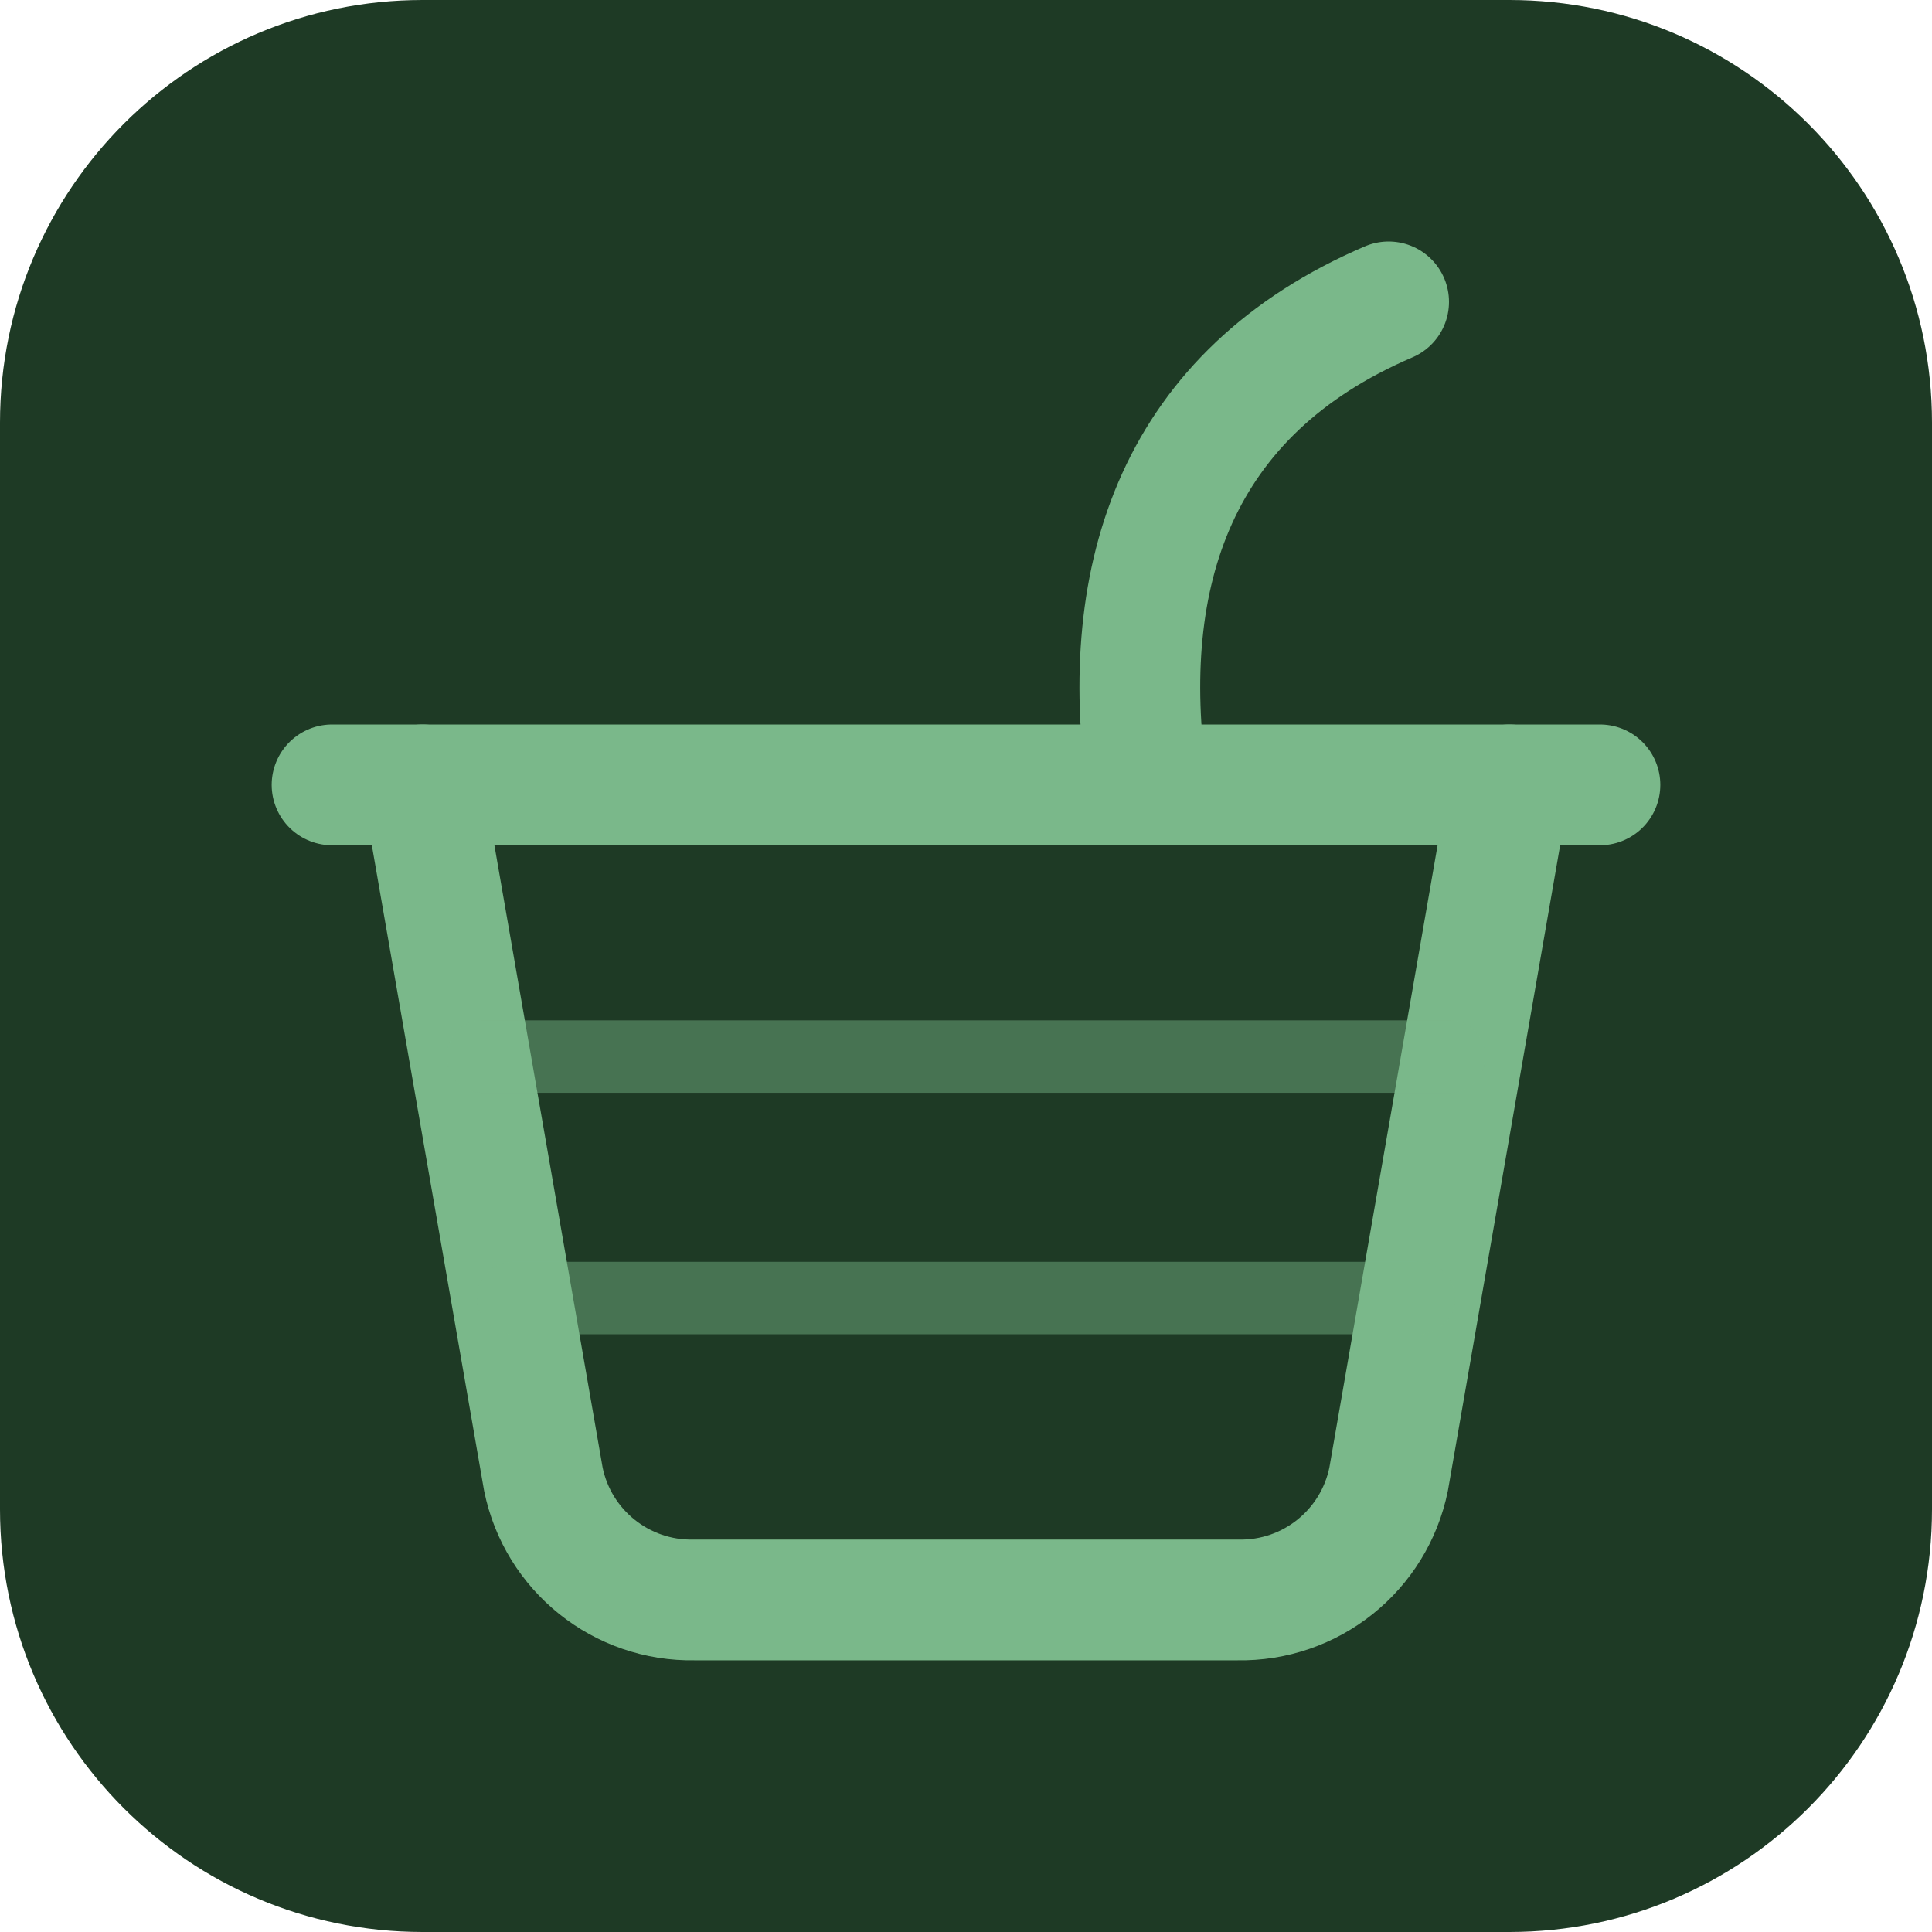
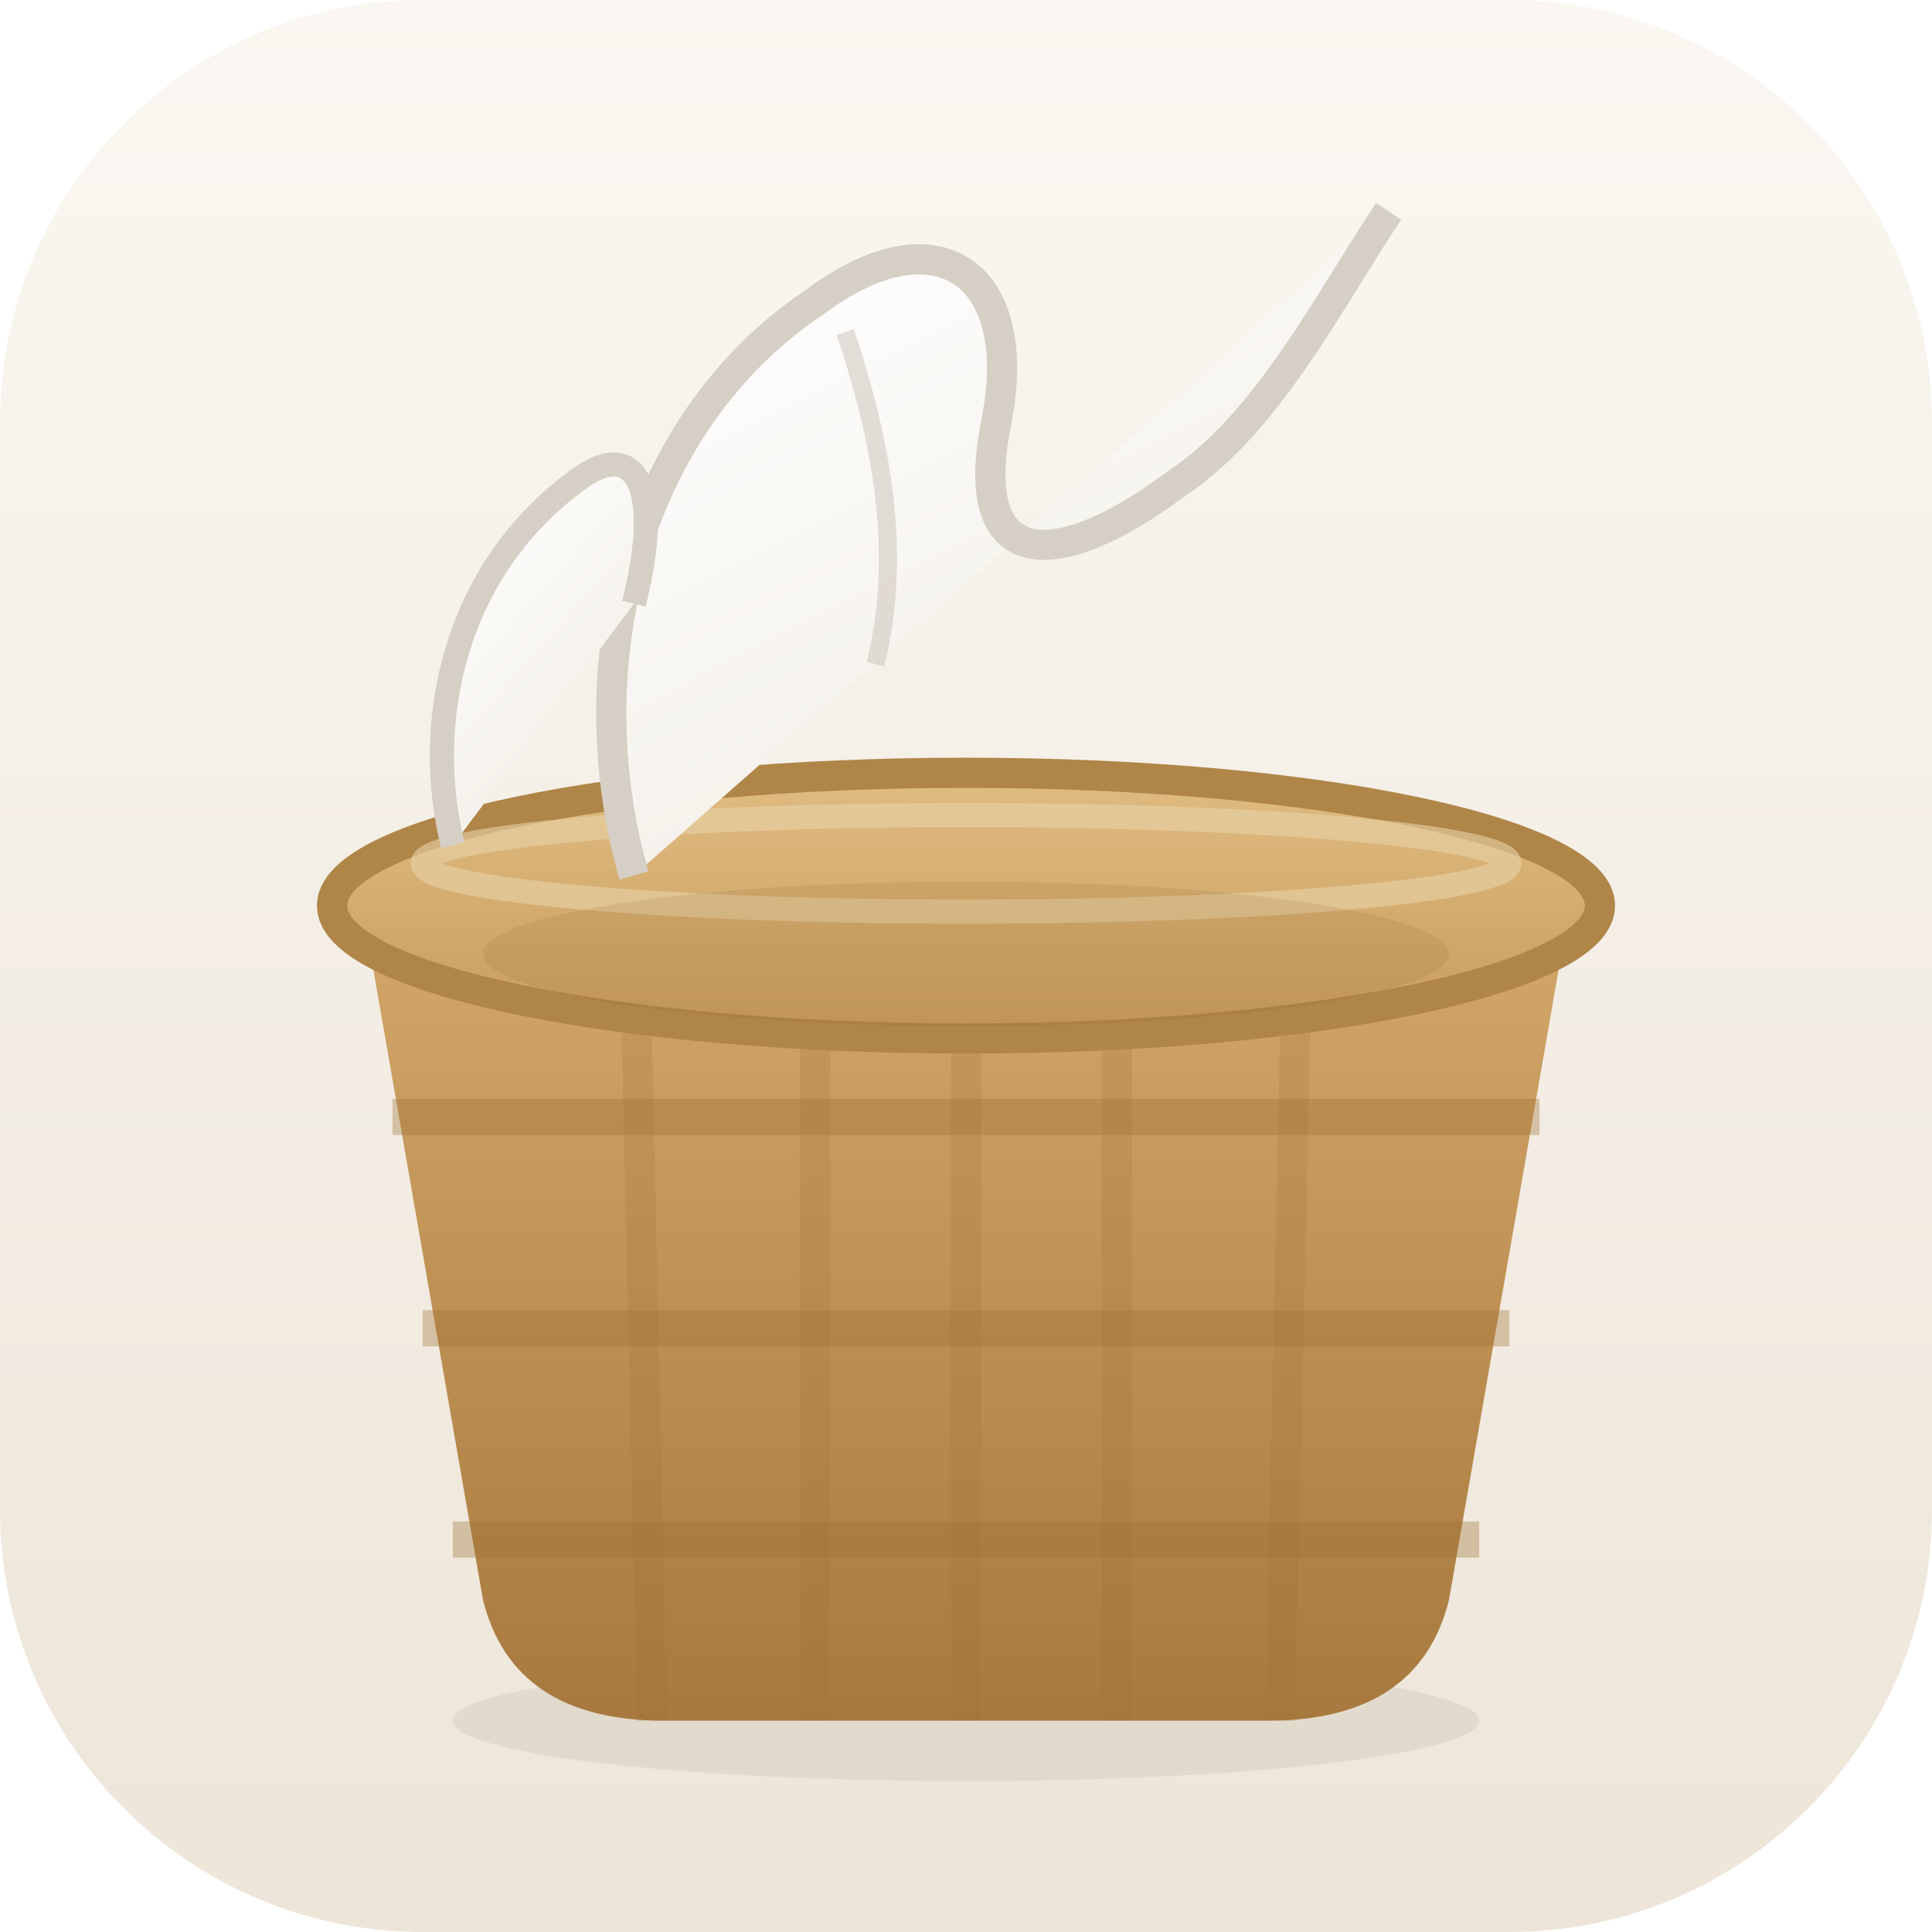
<svg xmlns="http://www.w3.org/2000/svg" viewBox="0 0 32 32">
-   <rect width="32" height="32" rx="7" fill="#1E3A25" />
-   <g stroke="#7AB88A" fill="none" stroke-linecap="round" stroke-linejoin="round">
-     <path d="M7 13L9 24.5a2.5 2.5 0 002.5 2h9a2.5 2.5 0 002.5-2L25 13" stroke-width="2" />
-     <line x1="5.5" y1="13" x2="26.5" y2="13" stroke-width="2" />
-     <line x1="8" y1="17.5" x2="24" y2="17.5" stroke-width="1.2" opacity="0.45" />
-     <line x1="8.5" y1="21.5" x2="23.5" y2="21.5" stroke-width="1.2" opacity="0.45" />
-     <path d="M19 13c-.5-3.5.5-6.5 4-8" stroke-width="2" />
-   </g>
+   <defs>
+     <linearGradient id="bg" x1="0" y1="0" x2="0" y2="1">
+       <stop offset="0%" stop-color="#FAF7F2" />
+       <stop offset="100%" stop-color="#EDE5D8" />
+     </linearGradient>
+     <linearGradient id="basket" x1="0" y1="0" x2="0" y2="1">
+       <stop offset="0%" stop-color="#D4A76A" />
+       <stop offset="100%" stop-color="#A8793E" />
+     </linearGradient>
+     <linearGradient id="rim" x1="0" y1="0" x2="0" y2="1">
+       <stop offset="0%" stop-color="#E0BC82" />
+       <stop offset="100%" stop-color="#C89C5C" />
+     </linearGradient>
+     <linearGradient id="cloth" x1="0.2" y1="0" x2="0.8" y2="1">
+       <stop offset="0%" stop-color="#FFFFFF" />
+       <stop offset="100%" stop-color="#F0EBE2" />
+     </linearGradient>
+   </defs>
+   <rect width="32" height="32" rx="7" fill="url(#bg)" />
+   <ellipse cx="16" cy="28.5" rx="8.5" ry="1" fill="#BDB3A3" opacity="0.25" />
+   <path d="M6 15L8 26.5Q8.5 28.5 11 28.5L21 28.5Q23.5 28.5 24 26.5L26 15Z" fill="url(#basket)" />
+   <line x1="6.5" y1="18.5" x2="25.5" y2="18.5" stroke="#9A6F32" stroke-width="0.6" opacity="0.35" />
+   <line x1="7" y1="22" x2="25" y2="22" stroke="#9A6F32" stroke-width="0.6" opacity="0.35" />
+   <line x1="7.5" y1="25.5" x2="24.5" y2="25.5" stroke="#9A6F32" stroke-width="0.6" opacity="0.35" />
+   <line x1="10.5" y1="15" x2="10.8" y2="28.5" stroke="#9A6F32" stroke-width="0.5" opacity="0.2" />
+   <line x1="13.5" y1="15" x2="13.5" y2="28.5" stroke="#9A6F32" stroke-width="0.5" opacity="0.2" />
+   <line x1="16" y1="15" x2="16" y2="28.5" stroke="#9A6F32" stroke-width="0.5" opacity="0.2" />
+   <line x1="18.5" y1="15" x2="18.5" y2="28.5" stroke="#9A6F32" stroke-width="0.5" opacity="0.2" />
+   <line x1="21.5" y1="15" x2="21.2" y2="28.5" stroke="#9A6F32" stroke-width="0.5" opacity="0.2" />
+   <ellipse cx="16" cy="15" rx="10.5" ry="2.2" fill="url(#rim)" stroke="#B08548" stroke-width="0.5" />
+   <ellipse cx="16" cy="14.3" rx="9" ry="0.8" fill="none" stroke="#E8D4A8" stroke-width="0.4" opacity="0.6" />
+   <ellipse cx="16" cy="15.8" rx="8" ry="1.2" fill="#906830" opacity="0.15" />
+   <path d="M10.5 14.5C9.5 11 10.5 7 13.5 5C15.5 3.5 17 4.5 16.5 7C16 9.5 17.5 9.5 19.5 8C21 7 22 5 23 3.5" fill="url(#cloth)" stroke="#D5CFC5" stroke-width="0.5" stroke-linejoin="round" />
+   <path d="M7.5 14C7 12 7.5 9.5 9.5 8C10.5 7.2 11 8 10.5 10" fill="url(#cloth)" stroke="#D5CFC5" stroke-width="0.4" stroke-linejoin="round" />
+   <path d="M14 5.5C14.5 7 15 9 14.5 11" stroke="#C8C0B5" stroke-width="0.3" fill="none" opacity="0.5" />
</svg>
